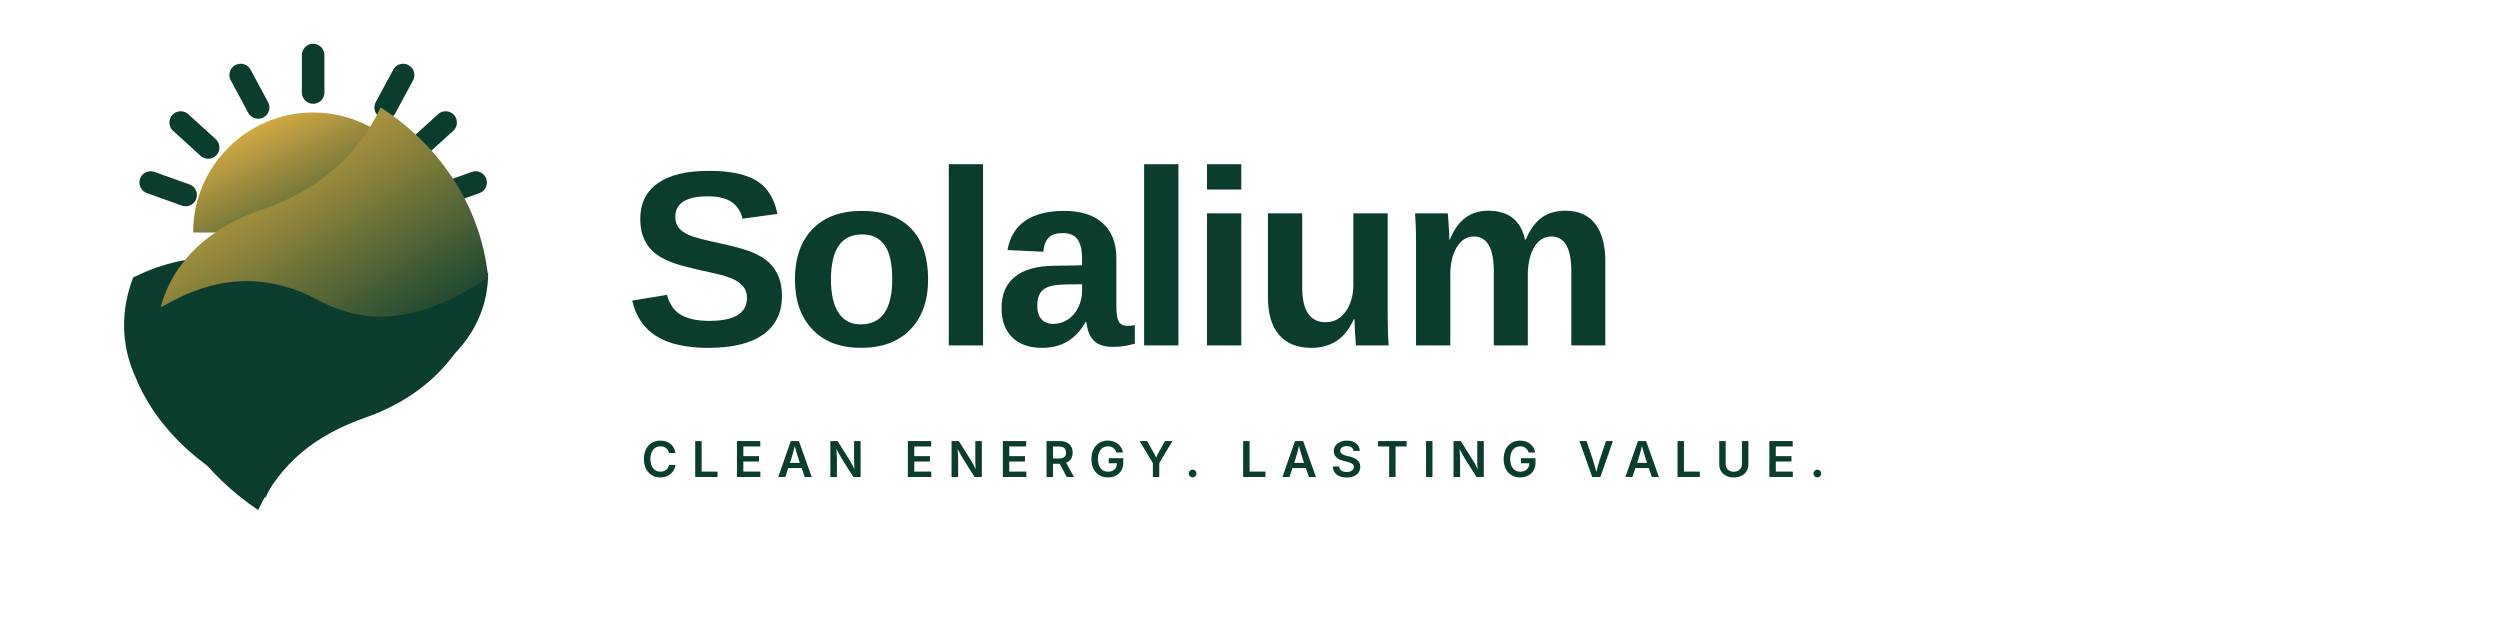
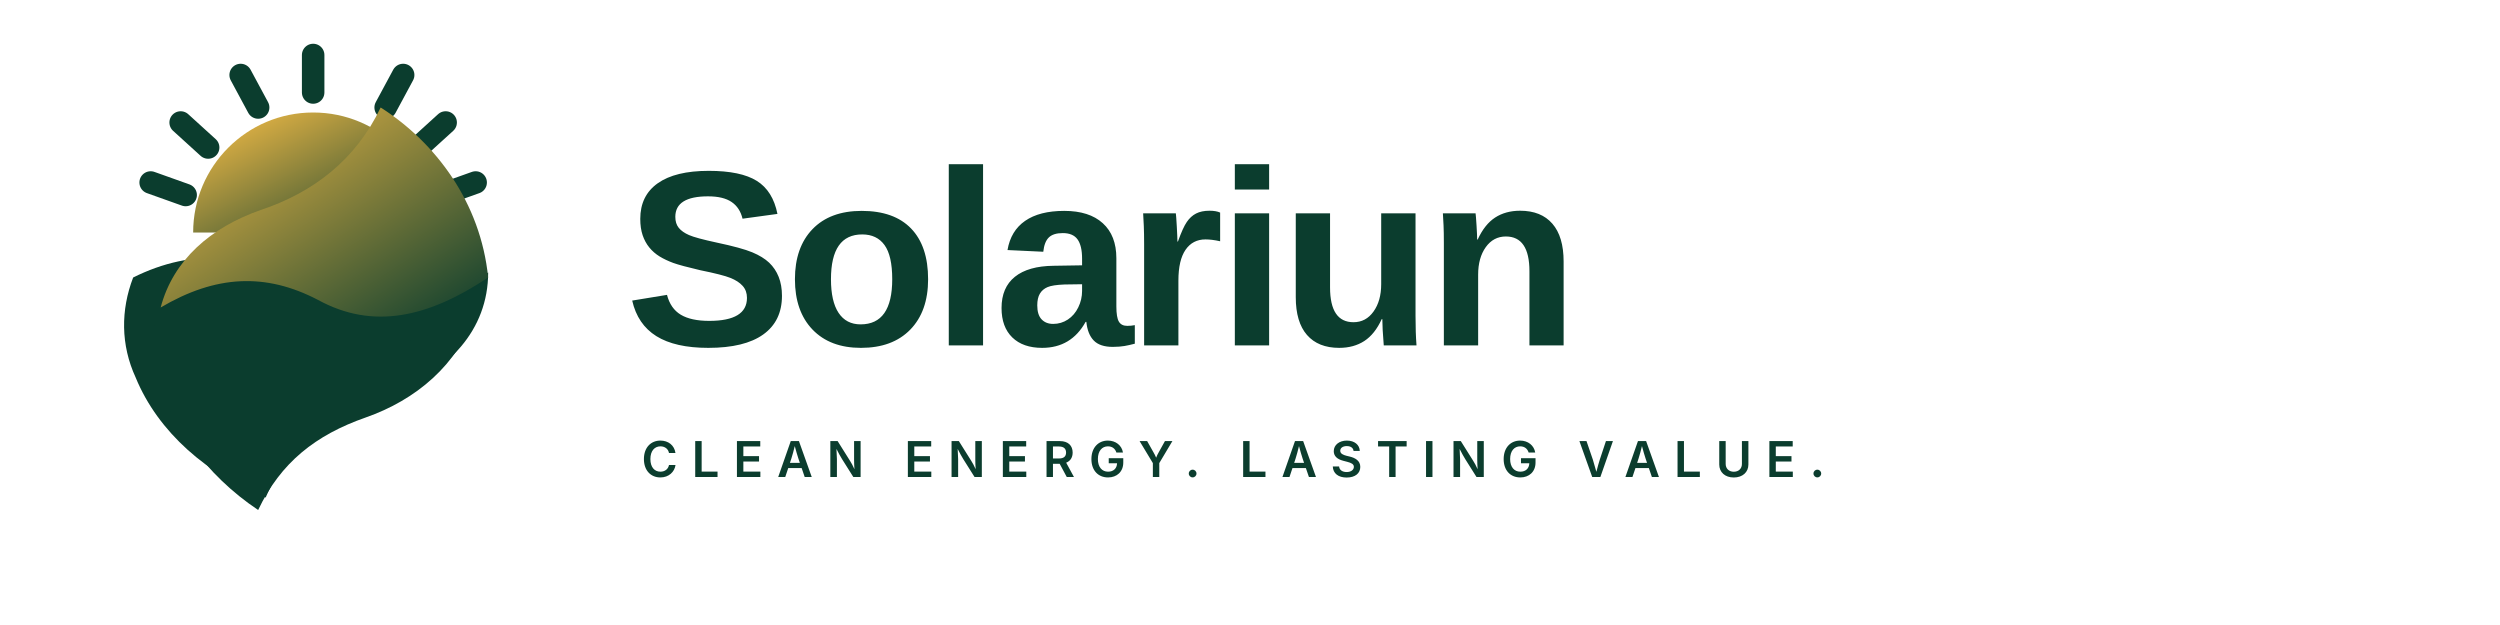
<svg xmlns="http://www.w3.org/2000/svg" viewBox="0 0 760 190" role="img" aria-labelledby="title">
  <defs>
    <linearGradient id="gold" x1="0" y1="0" x2="1" y2="1">
      <stop offset="0" stop-color="#FFC247" />
      <stop offset="1" stop-color="#0B3D2E" />
    </linearGradient>
    <linearGradient id="green" x1="0" y1="0" x2="1" y2="1">
      <stop offset="0" stop-color="#0B3D2E" />
      <stop offset="1" stop-color="#0B3D2E" />
    </linearGradient>
  </defs>
  <g transform="translate(4 0) scale(.76)">
    <path d="M72 93a48 48 0 0 1 96 0Z" fill="url(#gold)" />
    <g stroke="#0B3D2E" stroke-width="9" stroke-linecap="round">
      <path d="M120 22v15" />
      <path d="M91 30l7 13" />
      <path d="M67 49l11 10" />
      <path d="M55 73l14 5" />
      <path d="M149 43l7-13" />
      <path d="M162 59l11-10" />
      <path d="M171 78l14-5" />
    </g>
    <path d="M48 111 C72 99 96 101 119 114 C141 127 161 126 190 109 C190 132 174 149 151 157 C129 165 111 176 101 199 C78 190 58 173 49 151 C43 138 43 124 48 111Z" fill="url(#green)" />
    <path d="M190 111 C166 127 144 132 122 120 C101 109 81 110 59 123 C64 104 79 91 99 84 C120 77 137 64 147 43 C169 57 187 81 190 111Z" fill="url(#gold)" />
    <path d="M57 128 C79 117 99 118 119 130 C141 143 162 139 185 125 C178 146 161 160 141 167 C121 174 107 185 98 204 C77 190 62 169 57 148 C55 141 55 134 57 128Z" fill="url(#green)" />
  </g>
-   <text x="190" y="105" font-family="Montserrat, Arial, sans-serif" font-size="76" font-weight="700" letter-spacing="-2" fill="#0B3D2E">Solalium</text>
+   <text x="190" y="105" font-family="Montserrat, Arial, sans-serif" font-size="76" font-weight="700" letter-spacing="-2" fill="#0B3D2E">Solariun</text>
  <text x="195" y="145" font-family="Inter, Arial, sans-serif" font-size="15" font-weight="600" letter-spacing="4.2" fill="#0B3D2E">CLEAN ENERGY. LASTING VALUE.</text>
</svg>
